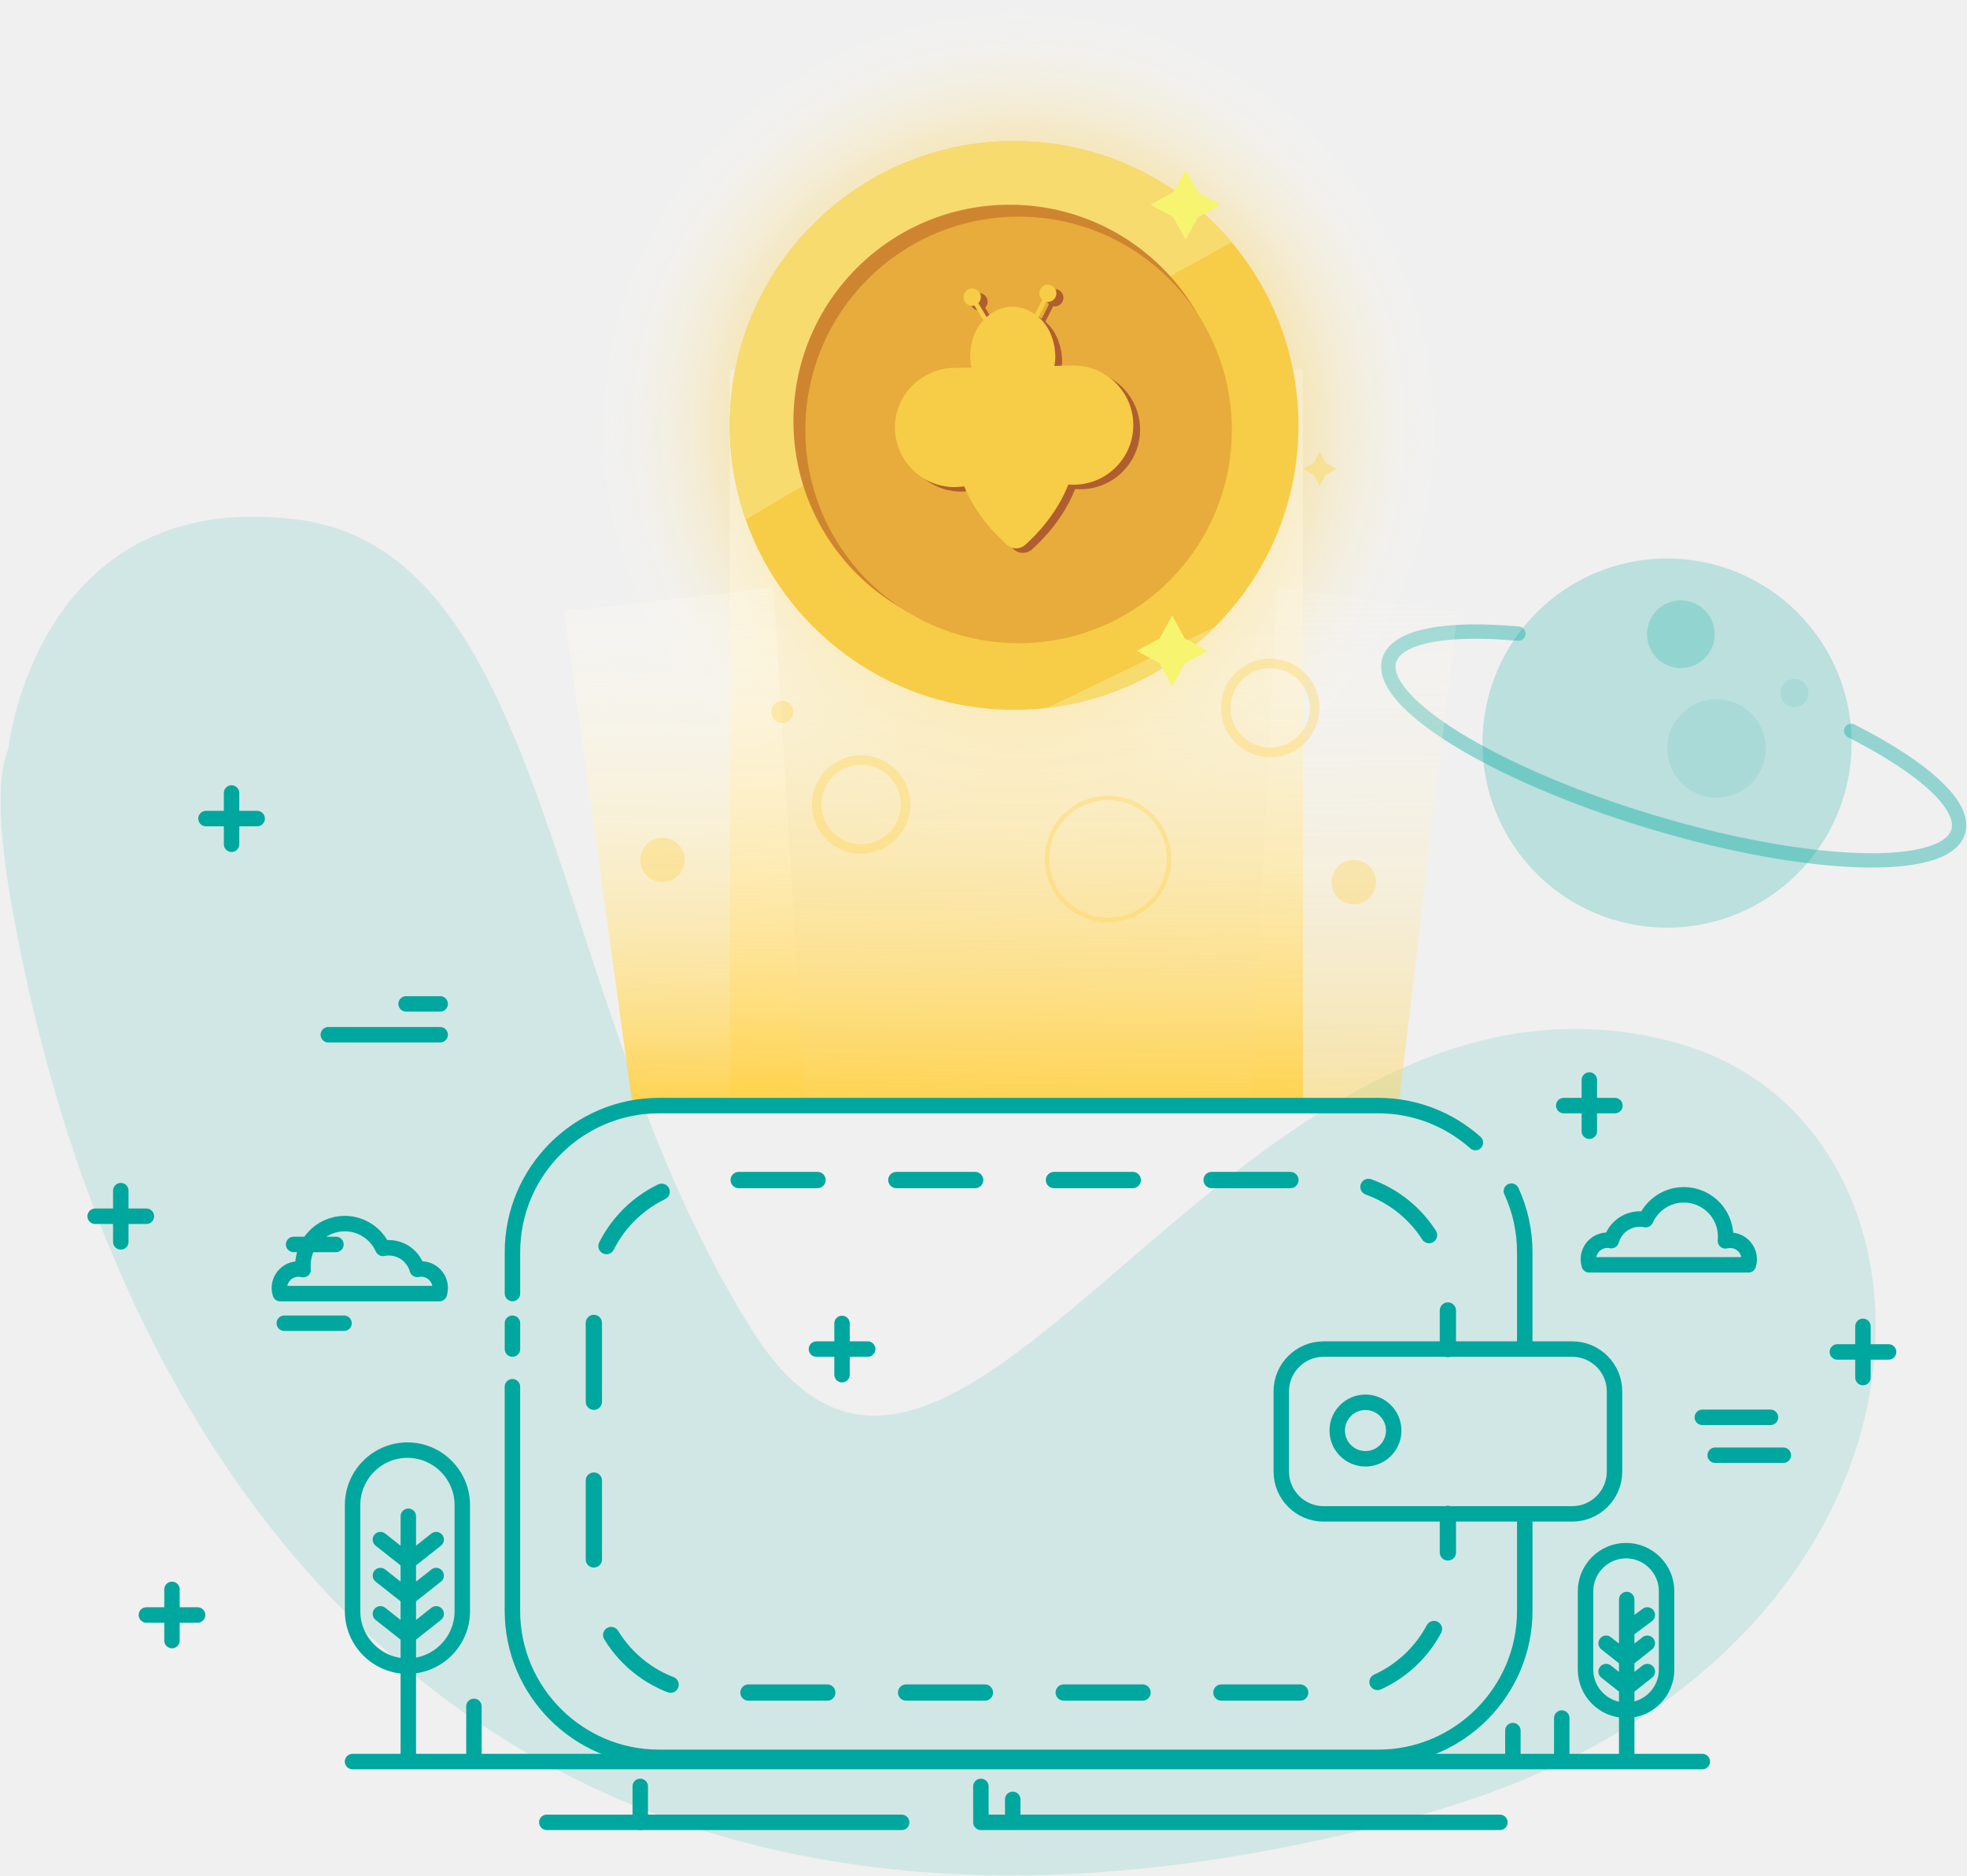
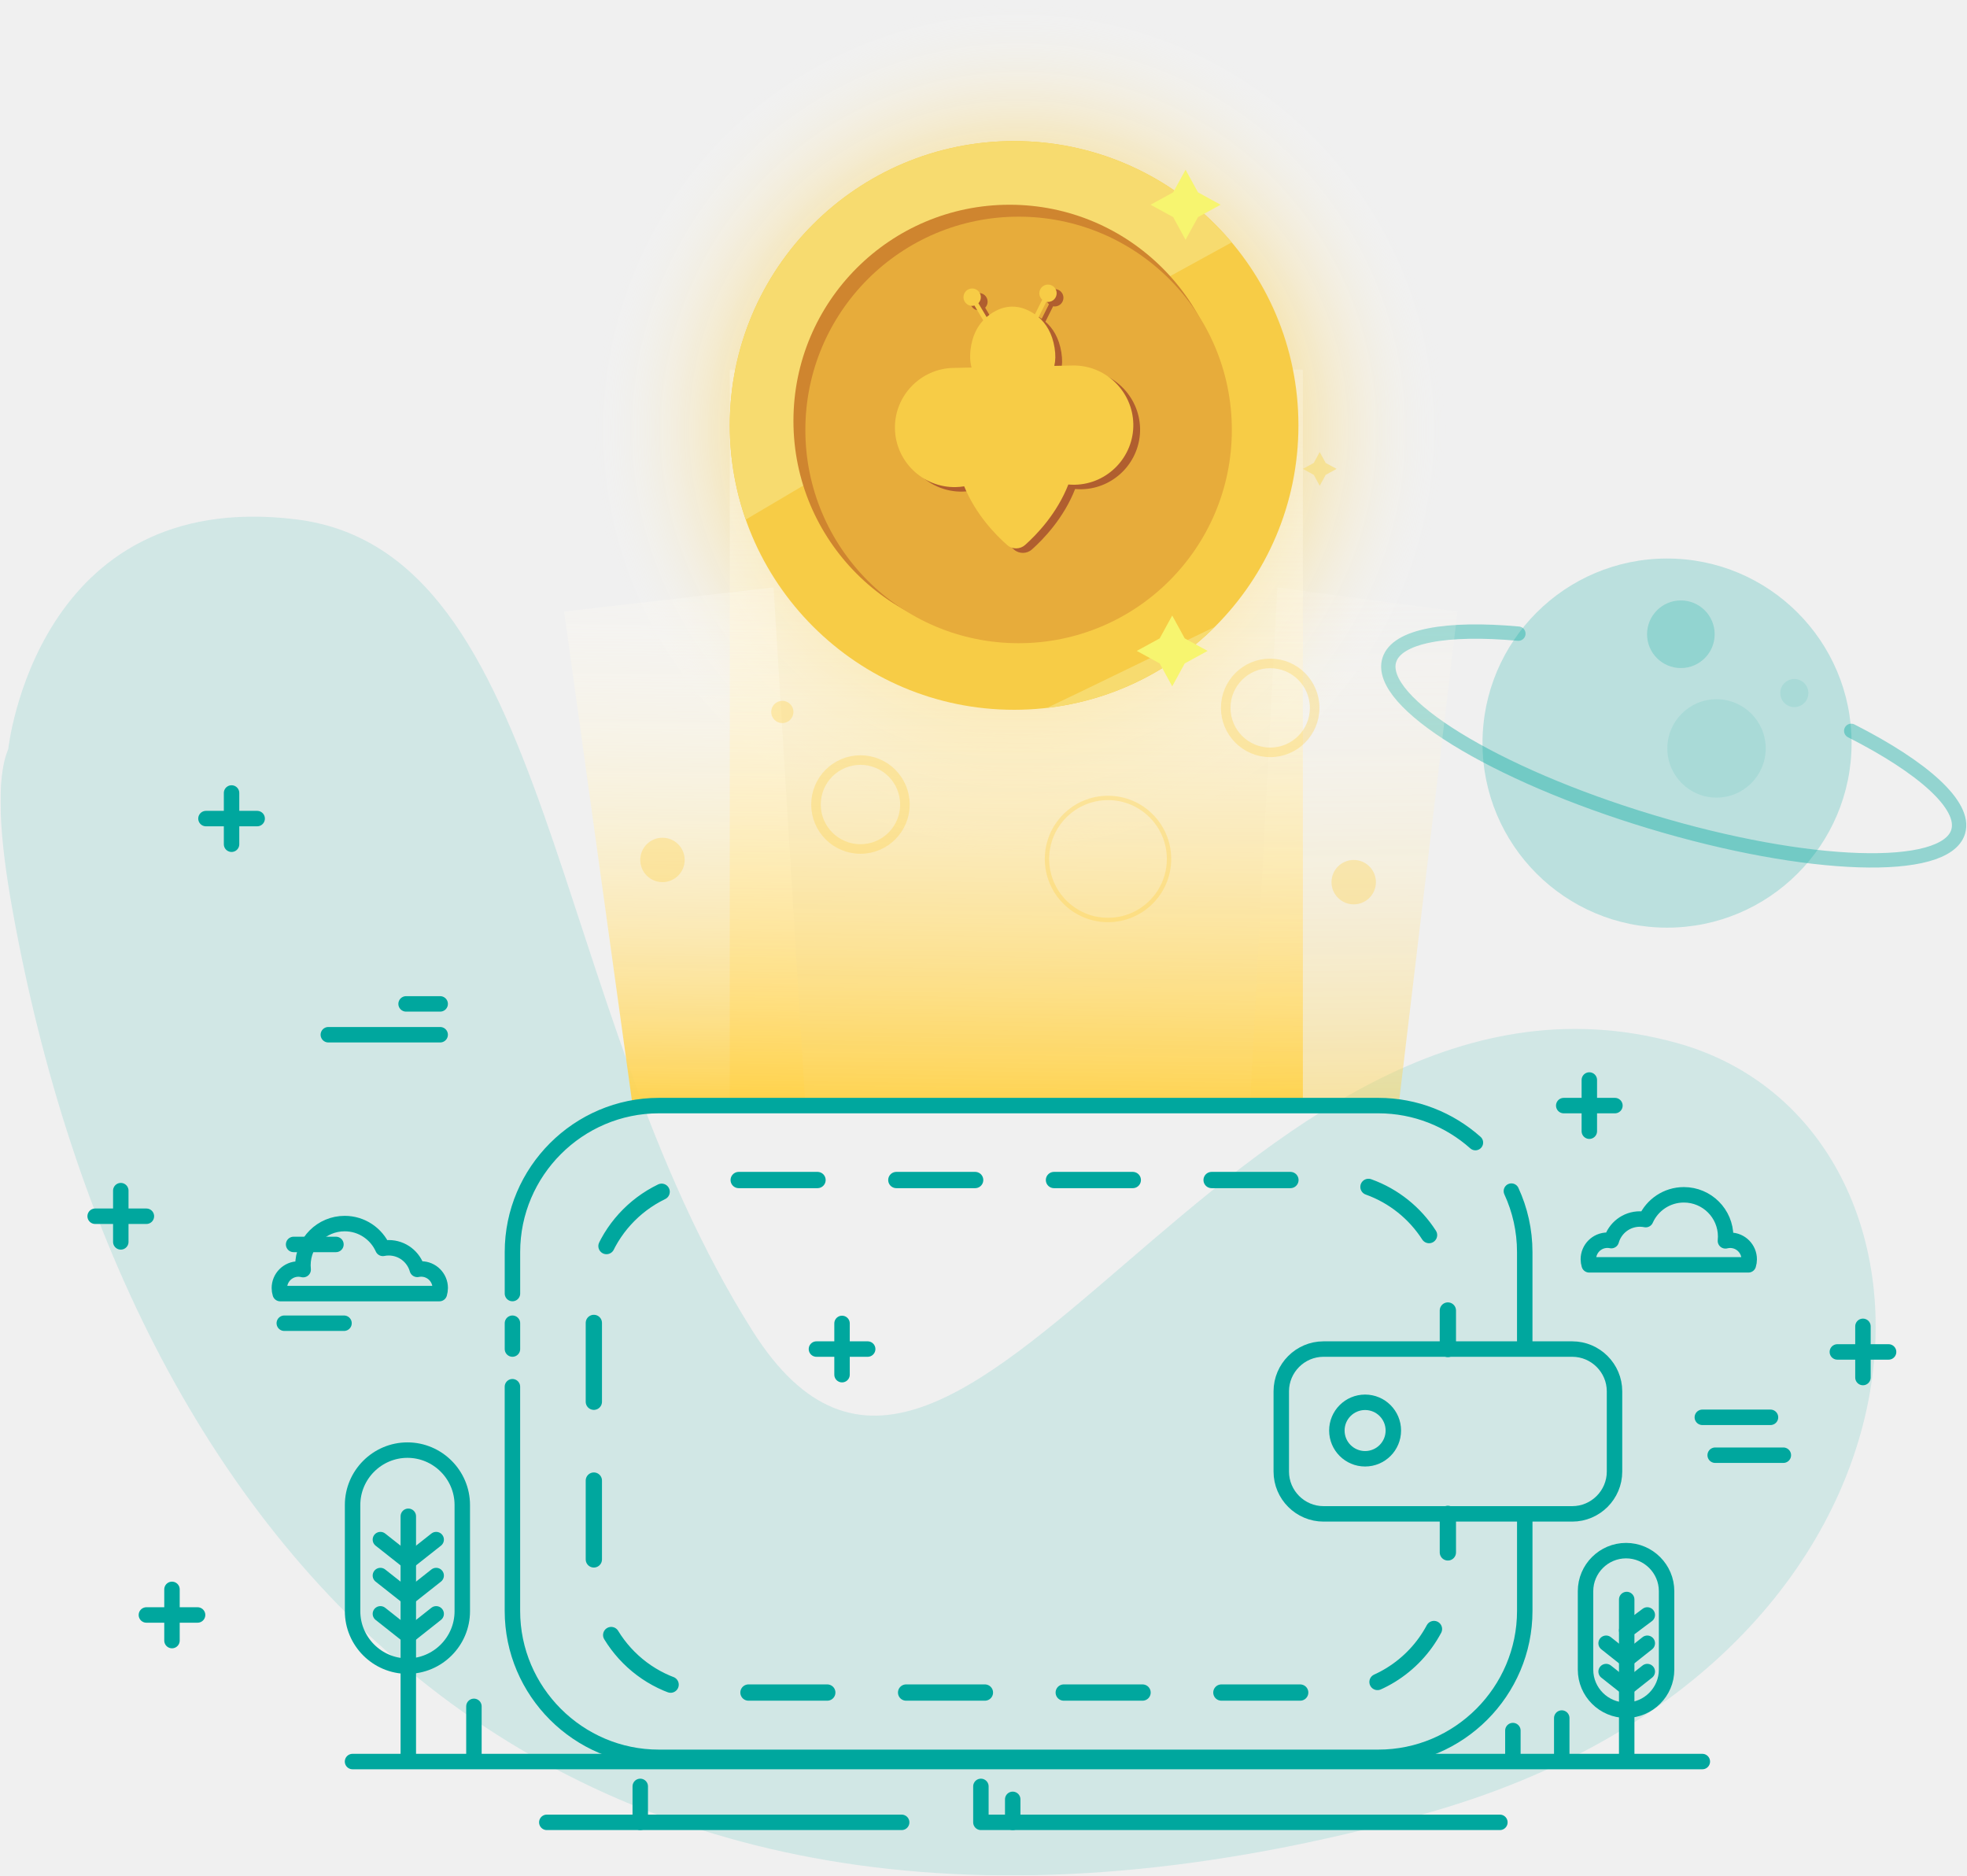
<svg xmlns="http://www.w3.org/2000/svg" width="428" height="408" viewBox="0 0 428 408" fill="none">
  <g clip-path="url(#clip0)">
-     <path opacity=".13" d="M1.798 162.966s6.043-56.852 62.501-49.991c56.459 6.86 54.391 105.209 99.448 176.579 45.058 71.37 103.978-89.359 200.985-62.684 65.679 18.06 63.884 134.558-54.703 167.721C123.199 446.822 28.15 339.313 2.706 197.905c-2.886-16.002-3.612-28.563-.908-34.939z" fill="#00A79E" />
-     <path opacity=".22" d="M362.733 201.821c22.176 0 40.154-17.978 40.154-40.155s-17.978-40.154-40.154-40.154c-22.177 0-40.155 17.977-40.155 40.154 0 22.177 17.978 40.155 40.155 40.155z" fill="#00A79E" />
-     <path opacity=".22" d="M365.74 145.341a7.355 7.355 0 100-14.71 7.355 7.355 0 000 14.71z" fill="#00A79E" />
-     <path opacity=".1" d="M373.497 173.53c5.912 0 10.705-4.792 10.705-10.704 0-5.912-4.793-10.705-10.705-10.705-5.911 0-10.704 4.793-10.704 10.705s4.793 10.704 10.704 10.704zm16.931-19.693a3.057 3.057 0 100-6.115 3.057 3.057 0 000 6.115z" fill="#00A79E" />
-     <path opacity=".39" d="M402.806 159.002c15.638 7.941 25 16.244 23.275 21.944-2.744 9.101-32.678 8.132-66.86-2.179s-59.677-26.03-56.933-35.13c1.604-5.317 12.501-7.194 28.098-5.781" stroke="#00A79E" stroke-width="3.119" stroke-miterlimit="10" stroke-linecap="round" stroke-linejoin="round" />
-     <path d="M221.639 186.867c51.547 0 93.334-41.787 93.334-93.334C314.973 41.986 273.186.2 221.639.2c-51.547 0-93.334 41.787-93.334 93.334 0 51.547 41.787 93.334 93.334 93.334z" fill="url(#paint0_radial)" />
-     <path d="M283.494 80.418H158.793v160.113h124.701V80.418z" fill="url(#paint1_linear)" />
-     <path d="M175.241 240.534l-6.921-112.735-45.572 5.246 14.902 107.489h37.591z" fill="url(#paint2_linear)" />
-     <path opacity=".49" d="M271.982 240.534l5.953-112.735 39.196 5.246-12.813 107.489h-32.336z" fill="url(#paint3_linear)" />
-     <path d="M282.525 92.556c0 34.171-27.704 61.866-61.866 61.866-34.172 0-61.866-27.705-61.866-61.866 0-34.172 27.694-61.867 61.866-61.867s61.866 27.695 61.866 61.867z" fill="#F7CC46" />
-     <path d="M267.997 52.734c-11.35-13.479-28.34-22.045-47.338-22.045-34.172 0-61.866 27.695-61.866 61.867a61.984 61.984 0 003.481 20.48c34.888-20.713 70.098-40.87 105.723-60.302zm-40.186 101.273c14.195-1.635 26.927-8.061 36.532-17.636-9.665 4.641-19.3 9.343-28.945 14.004-2.523 1.22-5.065 2.411-7.587 3.632z" fill="#F7DB6F" />
-     <path d="M266.715 91.578c0 25.98-21.056 47.035-47.035 47.035-25.98 0-47.035-21.055-47.035-47.035 0-25.98 21.055-47.035 47.035-47.035 25.979 0 47.035 21.056 47.035 47.035z" fill="#CF852F" />
-     <path d="M268.037 93.536c0 25.627-20.773 46.4-46.399 46.4s-46.4-20.773-46.4-46.4c0-25.626 20.774-46.4 46.4-46.4 25.626 0 46.399 20.774 46.399 46.4z" fill="#E7AC3B" />
-     <path d="M234.845 80.5l-3.965.08c.262-1.079.313-2.38.06-3.924-.514-3.229-1.906-5.317-3.47-6.669l1.675-3.35c.242.05.494.05.756-.01a1.89 1.89 0 001.453-2.24 1.89 1.89 0 00-2.24-1.452 1.89 1.89 0 00-1.453 2.24c.091.403.303.746.586 1.008v.01l-1.584 3.169a10.725 10.725 0 00-2.149-1.15 7.745 7.745 0 00-2.896-.525 7.48 7.48 0 00-2.865.635c-.828.364-1.736.888-2.603 1.635l-1.786-3.007v-.01a1.92 1.92 0 00.515-1.05 1.888 1.888 0 00-1.615-2.128 1.887 1.887 0 00-2.128 1.614 1.887 1.887 0 001.614 2.13c.262.04.514.02.756-.051l1.907 3.218c-1.311 1.402-2.401 3.43-2.754 6.346a12.34 12.34 0 00-.091 1.332 8.87 8.87 0 00.313 2.593l-3.965.08c-7.133.142-12.854 6.084-12.712 13.217a12.941 12.941 0 003.985 9.08 12.936 12.936 0 009.231 3.632c.626-.01 1.241-.07 1.847-.171 2.572 6.215 6.901 10.624 9.393 12.803 1.089.948 2.774.928 3.854-.03 2.532-2.25 6.941-6.831 9.423-13.167a12.949 12.949 0 0010.503-3.934 12.946 12.946 0 003.632-9.232c-.152-7.143-6.094-12.863-13.227-12.722z" fill="#B05E2F" />
-     <path d="M233.37 79.52l-3.965.08c.263-1.08.313-2.381.061-3.925-.515-3.228-1.907-5.316-3.471-6.668l1.675-3.35c.242.05.494.05.757-.01a1.889 1.889 0 00-.787-3.693 1.89 1.89 0 00-1.453 2.24c.091.404.303.747.585 1.009v.01l-1.584 3.168a10.703 10.703 0 00-2.149-1.15 7.741 7.741 0 00-2.896-.525 7.486 7.486 0 00-2.865.636c-.827.363-1.735.888-2.603 1.634l-1.786-3.006v-.01c.263-.273.454-.636.515-1.05a1.888 1.888 0 00-1.614-2.128 1.888 1.888 0 00-2.129 1.614 1.888 1.888 0 001.614 2.129c.263.04.515.02.757-.05l1.907 3.218c-1.312 1.402-2.401 3.43-2.755 6.346-.06.464-.08.908-.09 1.331a8.84 8.84 0 00.312 2.593l-3.965.081c-7.133.141-12.853 6.084-12.712 13.217a12.947 12.947 0 003.985 9.08 12.945 12.945 0 009.232 3.632c.625-.01 1.241-.071 1.846-.172 2.573 6.215 6.901 10.624 9.393 12.803 1.09.949 2.775.929 3.854-.03 2.532-2.25 6.941-6.83 9.423-13.166a12.943 12.943 0 0010.503-3.935c2.3-2.391 3.703-5.67 3.632-9.231-.141-7.143-6.094-12.864-13.227-12.723z" fill="#F7CC46" />
-     <path d="M257.967 36.924l2.704 4.923 4.923 2.694-4.923 2.694-2.704 4.933-2.694-4.933-4.923-2.694 4.923-2.694 2.694-4.923zm-2.905 96.988l2.724 4.974 4.974 2.724-4.974 2.724-2.724 4.984-2.724-4.984-4.984-2.724 4.984-2.724 2.724-4.974z" fill="#F7F56F" />
-     <path opacity=".59" d="M287.156 98.346l1.302 2.371 2.371 1.291-2.371 1.302-1.302 2.37-1.291-2.37-2.371-1.302 2.371-1.291 1.291-2.371z" fill="#F7DB6F" />
-     <path d="M95.606 281.424c.111-.384.182-.787.182-1.201a4.147 4.147 0 00-4.147-4.147c-.292 0-.575.031-.847.091a6.451 6.451 0 00-6.215-4.701c-.434 0-.857.04-1.271.131a9.088 9.088 0 00-8.303-5.398 9.085 9.085 0 00-9.04 10.019 4.342 4.342 0 00-1.03-.131 4.146 4.146 0 00-4.146 4.146c0 .414.06.817.182 1.201h34.635v-.01zm-33.746 6.455h12.994m-10.967-17.141h9.211m272.695 4.428a4.326 4.326 0 01-.182-1.201 4.147 4.147 0 014.994-4.056 6.461 6.461 0 016.215-4.701c.434 0 .858.04 1.271.131a9.09 9.09 0 018.304-5.398 9.085 9.085 0 019.04 10.019 4.343 4.343 0 011.029-.131 4.146 4.146 0 014.146 4.146c0 .414-.06.817-.181 1.201h-34.636v-.01zM50.385 183.67v-11.149m-5.569 5.569h11.139m-29.672 92.094v-11.149m-5.578 5.569h11.149m313.968-18.501v-11.138m-5.568 5.568h11.138m53.967 59.162v-11.138m-5.568 5.568h11.148M37.422 356.922v-11.139m-5.568 5.569h11.138m140.227-52.282v-11.148m-5.569 5.578h11.149m140.064-34.363a31.55 31.55 0 012.906 13.257v19.926m-220.265-10.898v-9.029c0-17.525 14.336-31.862 31.861-31.862h156.562c8.082 0 15.477 3.047 21.107 8.051m-209.53 44.916v-5.619m220.269 41.479v21.106c0 17.525-14.337 31.861-31.862 31.861H143.359c-17.524 0-31.861-14.336-31.861-31.861v-48.771" stroke="#00A79E" stroke-width="3.363" stroke-miterlimit="10" stroke-linecap="round" stroke-linejoin="round" />
-     <path d="M342.112 329.357h-54.128c-5.055 0-9.191-4.137-9.191-9.192v-17.474c0-5.054 4.136-9.191 9.191-9.191h54.128c5.055 0 9.191 4.137 9.191 9.191v17.474c0 5.055-4.136 9.192-9.191 9.192z" stroke="#00A79E" stroke-width="3.363" stroke-miterlimit="10" stroke-linecap="round" stroke-linejoin="round" />
-     <path d="M315.043 329.355v8.384" stroke="#00A79E" stroke-width="3.54" stroke-linecap="round" stroke-linejoin="round" />
-     <path d="M312.019 354.407c-4.369 8.202-13.025 13.822-22.923 13.822H155.164c-14.276 0-25.949-11.673-25.949-25.949v-59.606c0-14.276 11.673-25.949 25.949-25.949h133.942c12.178 0 22.479 8.505 25.223 19.875" stroke="#00A79E" stroke-width="3.54" stroke-linecap="round" stroke-linejoin="round" stroke-dasharray="17.15 17.15" />
-     <path d="M315.043 285.115v8.374" stroke="#00A79E" stroke-width="3.54" stroke-linecap="round" stroke-linejoin="round" />
-     <path d="M297.033 317.371a6.145 6.145 0 10-.001-12.289 6.145 6.145 0 00.001 12.289zM76.707 383.242H370.41m-251.43 13.225h77.212M88.654 362.479c-6.568 0-11.935-5.377-11.935-11.935V327.42c0-6.568 5.377-11.936 11.935-11.936 6.568 0 11.935 5.378 11.935 11.936v23.124c0 6.568-5.367 11.935-11.935 11.935zm.19 20.258V338.98m6.063 3.795l-6.063 4.793m6.063 3.539l-6.063 4.803m-6.072-13.135l6.073 4.793m6.062-12.613l-6.063 4.792m-6.072-4.792l6.073 4.792m-6.073 11.36l6.073 4.803m-.001-16.929v-9.1m264.97 42.191c-4.853 0-8.818-3.965-8.818-8.818v-17.081c0-4.853 3.965-8.818 8.818-8.818s8.818 3.965 8.818 8.818v17.081c0 4.843-3.965 8.818-8.818 8.818z" stroke="#00A79E" stroke-width="3.363" stroke-miterlimit="10" stroke-linecap="round" stroke-linejoin="round" />
-     <path d="M353.955 382.987v-28.28l4.48-3.359m0 6.158l-4.48 3.551m4.48 2.611l-4.48 3.541m-4.48-9.703l4.479 3.551m-4.479 2.611l4.479 3.541m.001-12.501v-6.72m-27.595 48.479H213.434v-7.819m126.388-14.871v9.212m-10.634-6.487v6.487m-108.831 8.478v5.004m-81.045-7.823v7.819m-36.191-25.231v11.078M370.41 308.35h14.831m-12.034 8.242h14.831M88.361 218.406h7.416m-24.336 6.709h24.335" stroke="#00A79E" stroke-width="3.363" stroke-miterlimit="10" stroke-linecap="round" stroke-linejoin="round" />
-     <g opacity=".54">
-       <path opacity=".54" d="M241.092 200.152c7.332 0 13.277-5.944 13.277-13.277 0-7.333-5.945-13.277-13.277-13.277-7.333 0-13.278 5.944-13.278 13.277 0 7.333 5.945 13.277 13.278 13.277z" stroke="#FC3" stroke-width=".953" stroke-miterlimit="10" />
-       <path opacity=".54" d="M276.38 163.681a9.676 9.676 0 100-19.352 9.676 9.676 0 000 19.352zm-89.154 21.027a9.676 9.676 0 100-19.35 9.676 9.676 0 000 19.35z" stroke="#FC3" stroke-width="2.082" stroke-miterlimit="10" />
-       <path opacity=".54" d="M170.226 157.313a2.421 2.421 0 100-4.842 2.421 2.421 0 000 4.842zm-26.081 34.606a4.832 4.832 0 10.001-9.665 4.832 4.832 0 00-.001 9.665zm150.408 4.834a4.832 4.832 0 10.001-9.665 4.832 4.832 0 00-.001 9.665z" fill="#FC3" />
+     <path opacity="0.13" d="M1.798 162.966C1.798 162.966 7.841 106.114 64.299 112.975C120.758 119.835 118.69 218.184 163.747 289.554C208.805 360.924 267.725 200.195 364.732 226.87C430.411 244.93 428.616 361.428 310.029 394.591C123.199 446.822 28.15 339.313 2.706 197.905C-0.18 181.903 -0.906 169.342 1.798 162.966Z" fill="#00A79E" />
+     <path opacity="0.22" d="M362.733 201.821C384.909 201.821 402.887 183.843 402.887 161.666C402.887 139.489 384.909 121.512 362.733 121.512C340.556 121.512 322.578 139.489 322.578 161.666C322.578 183.843 340.556 201.821 362.733 201.821Z" fill="#00A79E" />
+     <path opacity="0.22" d="M365.74 145.341C369.802 145.341 373.095 142.048 373.095 137.986C373.095 133.924 369.802 130.631 365.74 130.631C361.678 130.631 358.385 133.924 358.385 137.986C358.385 142.048 361.678 145.341 365.74 145.341Z" fill="#00A79E" />
+     <path opacity="0.1" d="M373.497 173.53C379.409 173.53 384.202 168.738 384.202 162.826C384.202 156.914 379.409 152.121 373.497 152.121C367.586 152.121 362.793 156.914 362.793 162.826C362.793 168.738 367.586 173.53 373.497 173.53Z" fill="#00A79E" />
+     <path opacity="0.1" d="M390.428 153.837C392.116 153.837 393.485 152.468 393.485 150.78C393.485 149.091 392.116 147.723 390.428 147.723C388.74 147.723 387.371 149.091 387.371 150.78C387.371 152.468 388.74 153.837 390.428 153.837Z" fill="#00A79E" />
+     <path opacity="0.39" d="M402.806 159.002C418.444 166.943 427.806 175.246 426.081 180.946C423.337 190.047 393.403 189.078 359.221 178.767C325.039 168.456 299.544 152.737 302.288 143.637C303.892 138.32 314.789 136.443 330.386 137.856" stroke="#00A79E" stroke-width="3.119" stroke-miterlimit="10" stroke-linecap="round" stroke-linejoin="round" />
+     <path d="M221.639 186.867C273.186 186.867 314.973 145.08 314.973 93.533C314.973 41.986 273.186 0.199 221.639 0.199C170.092 0.199 128.305 41.986 128.305 93.533C128.305 145.08 170.092 186.867 221.639 186.867Z" fill="url(#paint0_radial)" />
+     <path d="M283.494 80.418H158.793V240.531H283.494V80.418Z" fill="url(#paint1_linear)" />
+     <path d="M175.241 240.534L168.32 127.799L122.748 133.045L137.65 240.534H175.241Z" fill="url(#paint2_linear)" />
+     <path opacity="0.49" d="M271.982 240.534L277.935 127.799L317.131 133.045L304.318 240.534H271.982Z" fill="url(#paint3_linear)" />
+     <path d="M282.525 92.556C282.525 126.727 254.821 154.422 220.659 154.422C186.487 154.422 158.793 126.717 158.793 92.556C158.793 58.384 186.487 30.689 220.659 30.689C254.831 30.689 282.525 58.384 282.525 92.556Z" fill="#F7CC46" />
+     <path d="M267.997 52.734C256.647 39.255 239.657 30.689 220.659 30.689C186.487 30.689 158.793 58.384 158.793 92.556C158.793 99.739 160.034 106.62 162.274 113.036C197.162 92.323 232.372 72.166 267.997 52.734Z" fill="#F7DB6F" />
+     <path d="M227.811 154.007C242.006 152.372 254.738 145.946 264.343 136.371C254.678 141.012 245.043 145.714 235.398 150.375C232.875 151.595 230.333 152.786 227.811 154.007Z" fill="#F7DB6F" />
+     <path d="M266.715 91.578C266.715 117.558 245.659 138.613 219.68 138.613C193.7 138.613 172.645 117.558 172.645 91.578C172.645 65.599 193.7 44.543 219.68 44.543C245.659 44.543 266.715 65.599 266.715 91.578Z" fill="#CF852F" />
+     <path d="M268.037 93.536C268.037 119.163 247.264 139.936 221.638 139.936C196.012 139.936 175.238 119.163 175.238 93.536C175.238 67.91 196.012 47.137 221.638 47.137C247.264 47.137 268.037 67.91 268.037 93.536Z" fill="#E7AC3B" />
+     <path d="M234.845 80.5L230.88 80.581C231.142 79.501 231.193 78.2 230.94 76.656C230.426 73.427 229.034 71.339 227.47 69.987L229.145 66.637C229.387 66.688 229.639 66.688 229.901 66.627C230.92 66.415 231.566 65.407 231.354 64.388C231.142 63.369 230.133 62.723 229.114 62.935C228.095 63.147 227.45 64.156 227.661 65.174C227.752 65.578 227.964 65.921 228.247 66.183C228.247 66.183 228.247 66.183 228.247 66.194L226.663 69.362C225.926 68.847 225.19 68.484 224.514 68.211C223.585 67.848 222.597 67.677 221.618 67.687C220.639 67.707 219.671 67.919 218.753 68.322C217.925 68.686 217.017 69.21 216.15 69.957L214.364 66.95C214.364 66.95 214.364 66.95 214.364 66.94C214.626 66.668 214.818 66.305 214.879 65.891C215.02 64.862 214.304 63.903 213.264 63.762C212.235 63.621 211.277 64.337 211.136 65.376C210.994 66.405 211.711 67.364 212.75 67.505C213.012 67.546 213.264 67.525 213.506 67.455L215.413 70.673C214.102 72.075 213.012 74.103 212.659 77.019C212.598 77.483 212.578 77.927 212.568 78.351C212.548 79.329 212.669 80.187 212.881 80.944L208.916 81.024C201.783 81.166 196.062 87.108 196.204 94.241C196.274 97.803 197.798 101.021 200.189 103.321C202.58 105.622 205.859 107.024 209.42 106.953C210.046 106.943 210.661 106.883 211.267 106.782C213.839 112.997 218.168 117.406 220.66 119.585C221.749 120.533 223.434 120.513 224.514 119.555C227.046 117.305 231.455 112.724 233.937 106.388C234.401 106.429 234.875 106.449 235.359 106.439C238.921 106.368 242.139 104.845 244.44 102.454C246.74 100.063 248.142 96.784 248.072 93.222C247.92 86.079 241.978 80.359 234.845 80.5Z" fill="#B05E2F" />
+     <path d="M233.37 79.519L229.405 79.6C229.668 78.52 229.718 77.219 229.466 75.675C228.951 72.447 227.559 70.359 225.995 69.007L227.67 65.657C227.912 65.707 228.164 65.707 228.427 65.647C229.446 65.435 230.091 64.426 229.879 63.407C229.668 62.388 228.659 61.742 227.64 61.954C226.621 62.166 225.975 63.175 226.187 64.194C226.278 64.598 226.49 64.941 226.772 65.203C226.772 65.203 226.772 65.203 226.772 65.213L225.188 68.381C224.452 67.867 223.715 67.503 223.039 67.231C222.111 66.868 221.122 66.696 220.143 66.706C219.165 66.726 218.196 66.938 217.278 67.342C216.451 67.705 215.543 68.23 214.675 68.976L212.889 65.97C212.889 65.97 212.889 65.97 212.889 65.96C213.152 65.687 213.343 65.324 213.404 64.91C213.545 63.881 212.829 62.923 211.79 62.782C210.761 62.64 209.802 63.357 209.661 64.396C209.52 65.425 210.236 66.383 211.275 66.525C211.538 66.565 211.79 66.545 212.032 66.474L213.939 69.693C212.627 71.095 211.538 73.123 211.184 76.039C211.124 76.503 211.104 76.947 211.094 77.37C211.073 78.349 211.194 79.207 211.406 79.963L207.441 80.044C200.308 80.185 194.588 86.128 194.729 93.261C194.8 96.822 196.323 100.041 198.714 102.341C201.105 104.641 204.384 106.043 207.946 105.973C208.571 105.963 209.187 105.902 209.792 105.801C212.365 112.016 216.693 116.425 219.185 118.604C220.275 119.553 221.96 119.533 223.039 118.574C225.571 116.324 229.98 111.744 232.462 105.408C232.926 105.448 233.401 105.468 233.885 105.458C237.446 105.388 240.665 103.864 242.965 101.473C245.265 99.082 246.668 95.803 246.597 92.242C246.456 85.099 240.503 79.378 233.37 79.519Z" fill="#F7CC46" />
+     <path d="M257.967 36.924L260.671 41.847L265.594 44.541L260.671 47.235L257.967 52.168L255.273 47.235L250.35 44.541L255.273 41.847L257.967 36.924Z" fill="#F7F56F" />
+     <path d="M255.062 133.912L257.786 138.886L262.76 141.61L257.786 144.334L255.062 149.318L252.338 144.334L247.354 141.61L252.338 138.886L255.062 133.912Z" fill="#F7F56F" />
+     <path opacity="0.59" d="M287.156 98.346L288.458 100.717L290.829 102.008L288.458 103.31L287.156 105.68L285.865 103.31L283.494 102.008L285.865 100.717L287.156 98.346Z" fill="#F7DB6F" />
+     <path d="M95.606 281.424C95.717 281.04 95.788 280.637 95.788 280.223C95.788 277.933 93.932 276.076 91.641 276.076C91.349 276.076 91.066 276.107 90.794 276.167C90.027 273.453 87.545 271.466 84.579 271.466C84.145 271.466 83.722 271.506 83.308 271.597C81.895 268.419 78.707 266.199 75.005 266.199C69.98 266.199 65.914 270.265 65.914 275.289C65.914 275.602 65.934 275.915 65.965 276.218C65.632 276.137 65.289 276.087 64.936 276.087C62.645 276.087 60.789 277.943 60.789 280.233C60.789 280.647 60.85 281.05 60.971 281.434H95.606V281.424Z" stroke="#00A79E" stroke-width="3.363" stroke-miterlimit="10" stroke-linecap="round" stroke-linejoin="round" />
+     <path d="M61.859 287.879H74.854" stroke="#00A79E" stroke-width="3.363" stroke-miterlimit="10" stroke-linecap="round" stroke-linejoin="round" />
+     <path d="M63.887 270.738H73.098" stroke="#00A79E" stroke-width="3.363" stroke-miterlimit="10" stroke-linecap="round" stroke-linejoin="round" />
+     <path d="M345.793 275.166C345.682 274.782 345.611 274.379 345.611 273.965C345.611 271.675 347.468 269.819 349.758 269.819C350.051 269.819 350.333 269.849 350.605 269.909C351.372 267.195 353.864 265.208 356.82 265.208C357.254 265.208 357.678 265.248 358.091 265.339C359.504 262.161 362.692 259.941 366.395 259.941C371.419 259.941 375.485 264.007 375.485 269.032C375.485 269.344 375.465 269.657 375.435 269.96C375.768 269.879 376.111 269.829 376.464 269.829C378.754 269.829 380.61 271.685 380.61 273.975C380.61 274.389 380.55 274.792 380.429 275.176H345.793V275.166Z" stroke="#00A79E" stroke-width="3.363" stroke-miterlimit="10" stroke-linecap="round" stroke-linejoin="round" />
+     <path d="M50.385 183.67V172.521" stroke="#00A79E" stroke-width="3.363" stroke-miterlimit="10" stroke-linecap="round" stroke-linejoin="round" />
+     <path d="M44.816 178.09H55.955" stroke="#00A79E" stroke-width="3.363" stroke-miterlimit="10" stroke-linecap="round" stroke-linejoin="round" />
+     <path d="M26.283 270.184V259.035" stroke="#00A79E" stroke-width="3.363" stroke-miterlimit="10" stroke-linecap="round" stroke-linejoin="round" />
+     <path d="M20.705 264.604H31.854" stroke="#00A79E" stroke-width="3.363" stroke-miterlimit="10" stroke-linecap="round" stroke-linejoin="round" />
+     <path d="M345.822 246.103V234.965" stroke="#00A79E" stroke-width="3.363" stroke-miterlimit="10" stroke-linecap="round" stroke-linejoin="round" />
+     <path d="M340.254 240.533H351.392" stroke="#00A79E" stroke-width="3.363" stroke-miterlimit="10" stroke-linecap="round" stroke-linejoin="round" />
+     <path d="M405.359 299.695V288.557" stroke="#00A79E" stroke-width="3.363" stroke-miterlimit="10" stroke-linecap="round" stroke-linejoin="round" />
+     <path d="M399.791 294.125H410.939" stroke="#00A79E" stroke-width="3.363" stroke-miterlimit="10" stroke-linecap="round" stroke-linejoin="round" />
+     <path d="M37.422 356.922V345.783" stroke="#00A79E" stroke-width="3.363" stroke-miterlimit="10" stroke-linecap="round" stroke-linejoin="round" />
+     <path d="M31.854 351.352H42.992" stroke="#00A79E" stroke-width="3.363" stroke-miterlimit="10" stroke-linecap="round" stroke-linejoin="round" />
+     <path d="M183.219 299.07V287.922" stroke="#00A79E" stroke-width="3.363" stroke-miterlimit="10" stroke-linecap="round" stroke-linejoin="round" />
+     <path d="M177.65 293.5H188.799" stroke="#00A79E" stroke-width="3.363" stroke-miterlimit="10" stroke-linecap="round" stroke-linejoin="round" />
+     <path d="M328.863 259.137C330.73 263.182 331.769 267.672 331.769 272.394V292.32" stroke="#00A79E" stroke-width="3.363" stroke-miterlimit="10" stroke-linecap="round" stroke-linejoin="round" />
+     <path d="M111.504 281.422V272.393C111.504 254.868 125.84 240.531 143.365 240.531H299.927C308.009 240.531 315.404 243.578 321.034 248.582" stroke="#00A79E" stroke-width="3.363" stroke-miterlimit="10" stroke-linecap="round" stroke-linejoin="round" />
+     <path d="M111.504 293.498V287.879" stroke="#00A79E" stroke-width="3.363" stroke-miterlimit="10" stroke-linecap="round" stroke-linejoin="round" />
+     <path d="M331.773 329.358V350.464C331.773 367.989 317.436 382.325 299.911 382.325H143.359C125.835 382.325 111.498 367.989 111.498 350.464V301.693" stroke="#00A79E" stroke-width="3.363" stroke-miterlimit="10" stroke-linecap="round" stroke-linejoin="round" />
+     <path d="M342.112 329.357H287.984C282.929 329.357 278.793 325.22 278.793 320.165V302.691C278.793 297.637 282.929 293.5 287.984 293.5H342.112C347.167 293.5 351.303 297.637 351.303 302.691V320.165C351.303 325.22 347.167 329.357 342.112 329.357Z" stroke="#00A79E" stroke-width="3.363" stroke-miterlimit="10" stroke-linecap="round" stroke-linejoin="round" />
+     <path d="M315.043 329.355V337.739" stroke="#00A79E" stroke-width="3.54" stroke-linecap="round" stroke-linejoin="round" />
+     <path d="M312.019 354.407C307.65 362.609 298.994 368.229 289.096 368.229H155.164C140.888 368.229 129.215 356.556 129.215 342.28V282.674C129.215 268.398 140.888 256.725 155.164 256.725H289.106C301.284 256.725 311.585 265.23 314.329 276.6" stroke="#00A79E" stroke-width="3.54" stroke-linecap="round" stroke-linejoin="round" stroke-dasharray="17.15 17.15" />
+     <path d="M315.043 285.115V293.489" stroke="#00A79E" stroke-width="3.54" stroke-linecap="round" stroke-linejoin="round" />
+     <path d="M297.033 317.371C300.426 317.371 303.177 314.62 303.177 311.226C303.177 307.833 300.426 305.082 297.033 305.082C293.64 305.082 290.889 307.833 290.889 311.226C290.889 314.62 293.64 317.371 297.033 317.371Z" stroke="#00A79E" stroke-width="3.363" stroke-miterlimit="10" stroke-linecap="round" stroke-linejoin="round" />
+     <path d="M76.707 383.242H370.41" stroke="#00A79E" stroke-width="3.363" stroke-miterlimit="10" stroke-linecap="round" stroke-linejoin="round" />
+     <path d="M118.98 396.467H196.192" stroke="#00A79E" stroke-width="3.363" stroke-miterlimit="10" stroke-linecap="round" stroke-linejoin="round" />
+     <path d="M88.654 362.479C82.086 362.479 76.719 357.102 76.719 350.544V327.42C76.719 320.852 82.096 315.484 88.654 315.484C95.222 315.484 100.589 320.862 100.589 327.42V350.544C100.589 357.112 95.222 362.479 88.654 362.479Z" stroke="#00A79E" stroke-width="3.363" stroke-miterlimit="10" stroke-linecap="round" stroke-linejoin="round" />
+     <path d="M88.844 382.737V347.375V338.98" stroke="#00A79E" stroke-width="3.363" stroke-miterlimit="10" stroke-linecap="round" stroke-linejoin="round" />
+     <path d="M94.907 342.775L88.844 347.568" stroke="#00A79E" stroke-width="3.363" stroke-miterlimit="10" stroke-linecap="round" stroke-linejoin="round" />
+     <path d="M94.907 351.107L88.844 355.91" stroke="#00A79E" stroke-width="3.363" stroke-miterlimit="10" stroke-linecap="round" stroke-linejoin="round" />
+     <path d="M82.772 342.775L88.845 347.568" stroke="#00A79E" stroke-width="3.363" stroke-miterlimit="10" stroke-linecap="round" stroke-linejoin="round" />
+     <path d="M94.907 334.955L88.844 339.747" stroke="#00A79E" stroke-width="3.363" stroke-miterlimit="10" stroke-linecap="round" stroke-linejoin="round" />
+     <path d="M82.772 334.955L88.845 339.747" stroke="#00A79E" stroke-width="3.363" stroke-miterlimit="10" stroke-linecap="round" stroke-linejoin="round" />
+     <path d="M82.772 351.107L88.845 355.91" stroke="#00A79E" stroke-width="3.363" stroke-miterlimit="10" stroke-linecap="round" stroke-linejoin="round" />
+     <path d="M88.844 338.981V329.881" stroke="#00A79E" stroke-width="3.363" stroke-miterlimit="10" stroke-linecap="round" stroke-linejoin="round" />
+     <path d="M353.814 372.072C348.961 372.072 344.996 368.107 344.996 363.254V346.173C344.996 341.32 348.961 337.355 353.814 337.355C358.667 337.355 362.632 341.32 362.632 346.173V363.254C362.632 368.097 358.667 372.072 353.814 372.072Z" stroke="#00A79E" stroke-width="3.363" stroke-miterlimit="10" stroke-linecap="round" stroke-linejoin="round" />
+     <path d="M353.955 382.987V360.912V354.707L358.435 351.348" stroke="#00A79E" stroke-width="3.363" stroke-miterlimit="10" stroke-linecap="round" stroke-linejoin="round" />
+     <path d="M358.435 357.506L353.955 361.057" stroke="#00A79E" stroke-width="3.363" stroke-miterlimit="10" stroke-linecap="round" stroke-linejoin="round" />
+     <path d="M358.435 363.668L353.955 367.209" stroke="#00A79E" stroke-width="3.363" stroke-miterlimit="10" stroke-linecap="round" stroke-linejoin="round" />
+     <path d="M349.475 357.506L353.954 361.057" stroke="#00A79E" stroke-width="3.363" stroke-miterlimit="10" stroke-linecap="round" stroke-linejoin="round" />
+     <path d="M349.475 363.668L353.954 367.209" stroke="#00A79E" stroke-width="3.363" stroke-miterlimit="10" stroke-linecap="round" stroke-linejoin="round" />
+     <path d="M353.955 354.708V347.988" stroke="#00A79E" stroke-width="3.363" stroke-miterlimit="10" stroke-linecap="round" stroke-linejoin="round" />
+     <path d="M326.36 396.467H213.434V388.648" stroke="#00A79E" stroke-width="3.363" stroke-miterlimit="10" stroke-linecap="round" stroke-linejoin="round" />
+     <path d="M339.822 373.777V382.989" stroke="#00A79E" stroke-width="3.363" stroke-miterlimit="10" stroke-linecap="round" stroke-linejoin="round" />
+     <path d="M329.188 376.502V382.989" stroke="#00A79E" stroke-width="3.363" stroke-miterlimit="10" stroke-linecap="round" stroke-linejoin="round" />
+     <path d="M220.357 391.467V396.471" stroke="#00A79E" stroke-width="3.363" stroke-miterlimit="10" stroke-linecap="round" stroke-linejoin="round" />
+     <path d="M139.312 388.648V396.467" stroke="#00A79E" stroke-width="3.363" stroke-miterlimit="10" stroke-linecap="round" stroke-linejoin="round" />
+     <path d="M103.121 371.236V382.314" stroke="#00A79E" stroke-width="3.363" stroke-miterlimit="10" stroke-linecap="round" stroke-linejoin="round" />
+     <path d="M370.41 308.35H385.241" stroke="#00A79E" stroke-width="3.363" stroke-miterlimit="10" stroke-linecap="round" stroke-linejoin="round" />
+     <path d="M373.207 316.592H388.038" stroke="#00A79E" stroke-width="3.363" stroke-miterlimit="10" stroke-linecap="round" stroke-linejoin="round" />
+     <path d="M88.361 218.406H95.777" stroke="#00A79E" stroke-width="3.363" stroke-miterlimit="10" stroke-linecap="round" stroke-linejoin="round" />
+     <path d="M71.441 225.115H95.776" stroke="#00A79E" stroke-width="3.363" stroke-miterlimit="10" stroke-linecap="round" stroke-linejoin="round" />
+     <g opacity="0.54">
+       <path opacity="0.54" d="M241.092 200.152C248.424 200.152 254.369 194.208 254.369 186.875C254.369 179.542 248.424 173.598 241.092 173.598C233.759 173.598 227.814 179.542 227.814 186.875C227.814 194.208 233.759 200.152 241.092 200.152Z" stroke="#FFCC33" stroke-width="0.953" stroke-miterlimit="10" />
+       <path opacity="0.54" d="M276.38 163.681C281.724 163.681 286.056 159.349 286.056 154.005C286.056 148.662 281.724 144.33 276.38 144.33C271.037 144.33 266.705 148.662 266.705 154.005C266.705 159.349 271.037 163.681 276.38 163.681Z" stroke="#FFCC33" stroke-width="2.082" stroke-miterlimit="10" />
+       <path opacity="0.54" d="M187.226 184.708C192.57 184.708 196.902 180.376 196.902 175.033C196.902 169.689 192.57 165.357 187.226 165.357C181.883 165.357 177.551 169.689 177.551 175.033C177.551 180.376 181.883 184.708 187.226 184.708Z" stroke="#FFCC33" stroke-width="2.082" stroke-miterlimit="10" />
+       <path opacity="0.54" d="M170.226 157.313C171.563 157.313 172.647 156.229 172.647 154.892C172.647 153.555 171.563 152.471 170.226 152.471C168.889 152.471 167.805 153.555 167.805 154.892C167.805 156.229 168.889 157.313 170.226 157.313Z" fill="#FFCC33" />
+       <path opacity="0.54" d="M144.145 191.919C146.814 191.919 148.978 189.756 148.978 187.087C148.978 184.418 146.814 182.254 144.145 182.254C141.476 182.254 139.312 184.418 139.312 187.087C139.312 189.756 141.476 191.919 144.145 191.919Z" fill="#FFCC33" />
+       <path opacity="0.54" d="M294.553 196.753C297.222 196.753 299.386 194.59 299.386 191.921C299.386 189.252 297.222 187.088 294.553 187.088C291.884 187.088 289.721 189.252 289.721 191.921C289.721 194.59 291.884 196.753 294.553 196.753Z" fill="#FFCC33" />
    </g>
  </g>
  <defs>
+     <radialGradient id="paint0_radial" cx="0" cy="0" r="1" gradientUnits="userSpaceOnUse" gradientTransform="translate(221.639 93.5366) scale(93.3374)">
+       <stop offset="0.599" stop-color="#FFCC33" stop-opacity="0.4" />
+       <stop offset="1" stop-color="white" stop-opacity="0" />
+     </radialGradient>
    <linearGradient id="paint1_linear" x1="222.921" y1="23.272" x2="219.957" y2="251.497" gradientUnits="userSpaceOnUse">
-       <stop stop-color="#fff" stop-opacity="0" />
-       <stop offset=".161" stop-color="#FFFEFC" stop-opacity=".161" />
-       <stop offset=".303" stop-color="#FFFBF1" stop-opacity=".303" />
-       <stop offset=".437" stop-color="#FFF7DF" stop-opacity=".437" />
-       <stop offset=".567" stop-color="#FFF1C5" stop-opacity=".567" />
-       <stop offset=".694" stop-color="#FFE8A4" stop-opacity=".694" />
-       <stop offset=".819" stop-color="#FFDE7C" stop-opacity=".819" />
-       <stop offset=".939" stop-color="#FFD34E" stop-opacity=".939" />
-       <stop offset="1" stop-color="#FC3" />
+       <stop stop-color="white" stop-opacity="0" />
+       <stop offset="0.161" stop-color="#FFFEFC" stop-opacity="0.161" />
+       <stop offset="0.303" stop-color="#FFFBF1" stop-opacity="0.303" />
+       <stop offset="0.437" stop-color="#FFF7DF" stop-opacity="0.437" />
+       <stop offset="0.567" stop-color="#FFF1C5" stop-opacity="0.567" />
+       <stop offset="0.694" stop-color="#FFE8A4" stop-opacity="0.694" />
+       <stop offset="0.819" stop-color="#FFDE7C" stop-opacity="0.819" />
+       <stop offset="0.939" stop-color="#FFD34E" stop-opacity="0.939" />
+       <stop offset="1" stop-color="#FFCC33" />
    </linearGradient>
    <linearGradient id="paint2_linear" x1="150.278" y1="88.146" x2="148.205" y2="247.784" gradientUnits="userSpaceOnUse">
-       <stop stop-color="#fff" stop-opacity="0" />
-       <stop offset=".161" stop-color="#FFFEFC" stop-opacity=".161" />
-       <stop offset=".303" stop-color="#FFFBF1" stop-opacity=".303" />
-       <stop offset=".437" stop-color="#FFF7DF" stop-opacity=".437" />
-       <stop offset=".567" stop-color="#FFF1C5" stop-opacity=".567" />
-       <stop offset=".694" stop-color="#FFE8A4" stop-opacity=".694" />
-       <stop offset=".819" stop-color="#FFDE7C" stop-opacity=".819" />
-       <stop offset=".939" stop-color="#FFD34E" stop-opacity=".939" />
-       <stop offset="1" stop-color="#FC3" />
+       <stop stop-color="white" stop-opacity="0" />
+       <stop offset="0.161" stop-color="#FFFEFC" stop-opacity="0.161" />
+       <stop offset="0.303" stop-color="#FFFBF1" stop-opacity="0.303" />
+       <stop offset="0.437" stop-color="#FFF7DF" stop-opacity="0.437" />
+       <stop offset="0.567" stop-color="#FFF1C5" stop-opacity="0.567" />
+       <stop offset="0.694" stop-color="#FFE8A4" stop-opacity="0.694" />
+       <stop offset="0.819" stop-color="#FFDE7C" stop-opacity="0.819" />
+       <stop offset="0.939" stop-color="#FFD34E" stop-opacity="0.939" />
+       <stop offset="1" stop-color="#FFCC33" />
    </linearGradient>
    <linearGradient id="paint3_linear" x1="293.276" y1="88.201" x2="295.348" y2="247.76" gradientUnits="userSpaceOnUse">
-       <stop stop-color="#fff" stop-opacity="0" />
-       <stop offset=".161" stop-color="#FFFEFC" stop-opacity=".161" />
-       <stop offset=".303" stop-color="#FFFBF1" stop-opacity=".303" />
-       <stop offset=".437" stop-color="#FFF7DF" stop-opacity=".437" />
-       <stop offset=".567" stop-color="#FFF1C5" stop-opacity=".567" />
-       <stop offset=".694" stop-color="#FFE8A4" stop-opacity=".694" />
-       <stop offset=".819" stop-color="#FFDE7C" stop-opacity=".819" />
-       <stop offset=".939" stop-color="#FFD34E" stop-opacity=".939" />
-       <stop offset="1" stop-color="#FC3" />
+       <stop stop-color="white" stop-opacity="0" />
+       <stop offset="0.161" stop-color="#FFFEFC" stop-opacity="0.161" />
+       <stop offset="0.303" stop-color="#FFFBF1" stop-opacity="0.303" />
+       <stop offset="0.437" stop-color="#FFF7DF" stop-opacity="0.437" />
+       <stop offset="0.567" stop-color="#FFF1C5" stop-opacity="0.567" />
+       <stop offset="0.694" stop-color="#FFE8A4" stop-opacity="0.694" />
+       <stop offset="0.819" stop-color="#FFDE7C" stop-opacity="0.819" />
+       <stop offset="0.939" stop-color="#FFD34E" stop-opacity="0.939" />
+       <stop offset="1" stop-color="#FFCC33" />
    </linearGradient>
-     <radialGradient id="paint0_radial" cx="0" cy="0" r="1" gradientUnits="userSpaceOnUse" gradientTransform="translate(221.639 93.537) scale(93.3374)">
-       <stop offset=".599" stop-color="#FC3" stop-opacity=".4" />
-       <stop offset="1" stop-color="#fff" stop-opacity="0" />
-     </radialGradient>
    <clipPath id="clip0">
-       <path fill="#fff" transform="translate(.113 .2)" d="M0 0h427.736v407.8H0z" />
+       <rect width="427.736" height="407.8" fill="white" transform="translate(0.113281 0.199219)" />
    </clipPath>
  </defs>
</svg>
